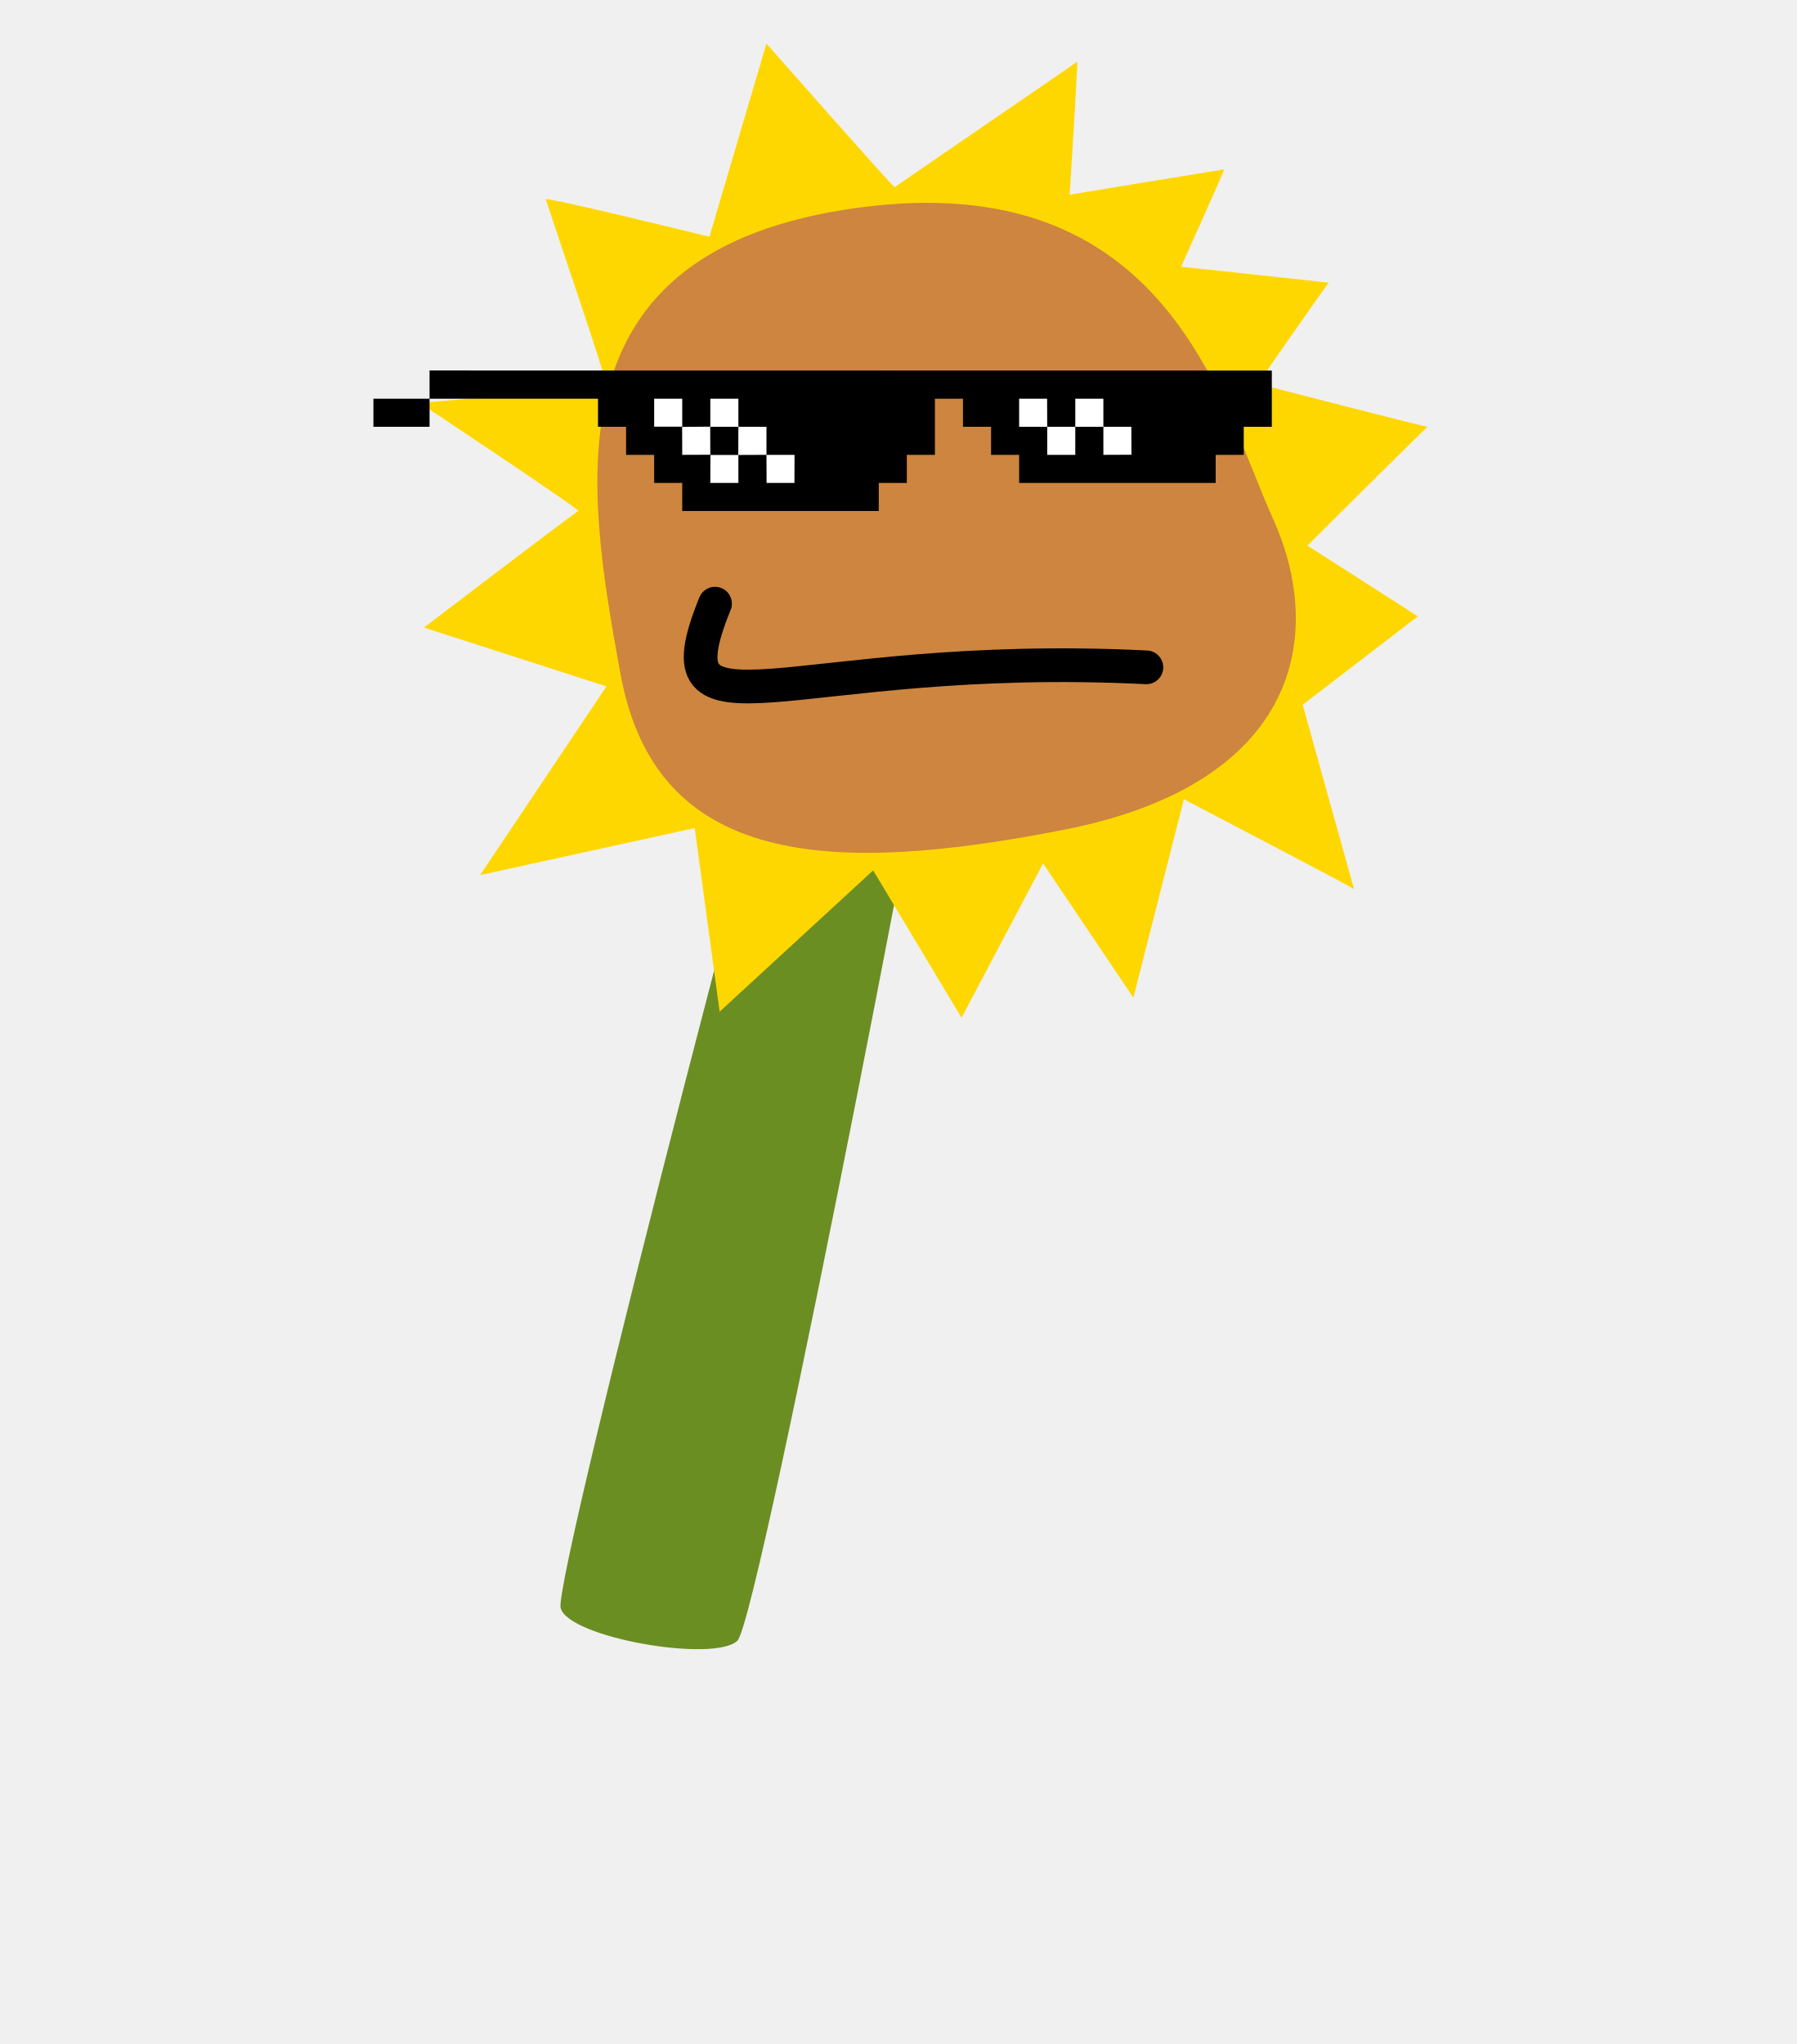
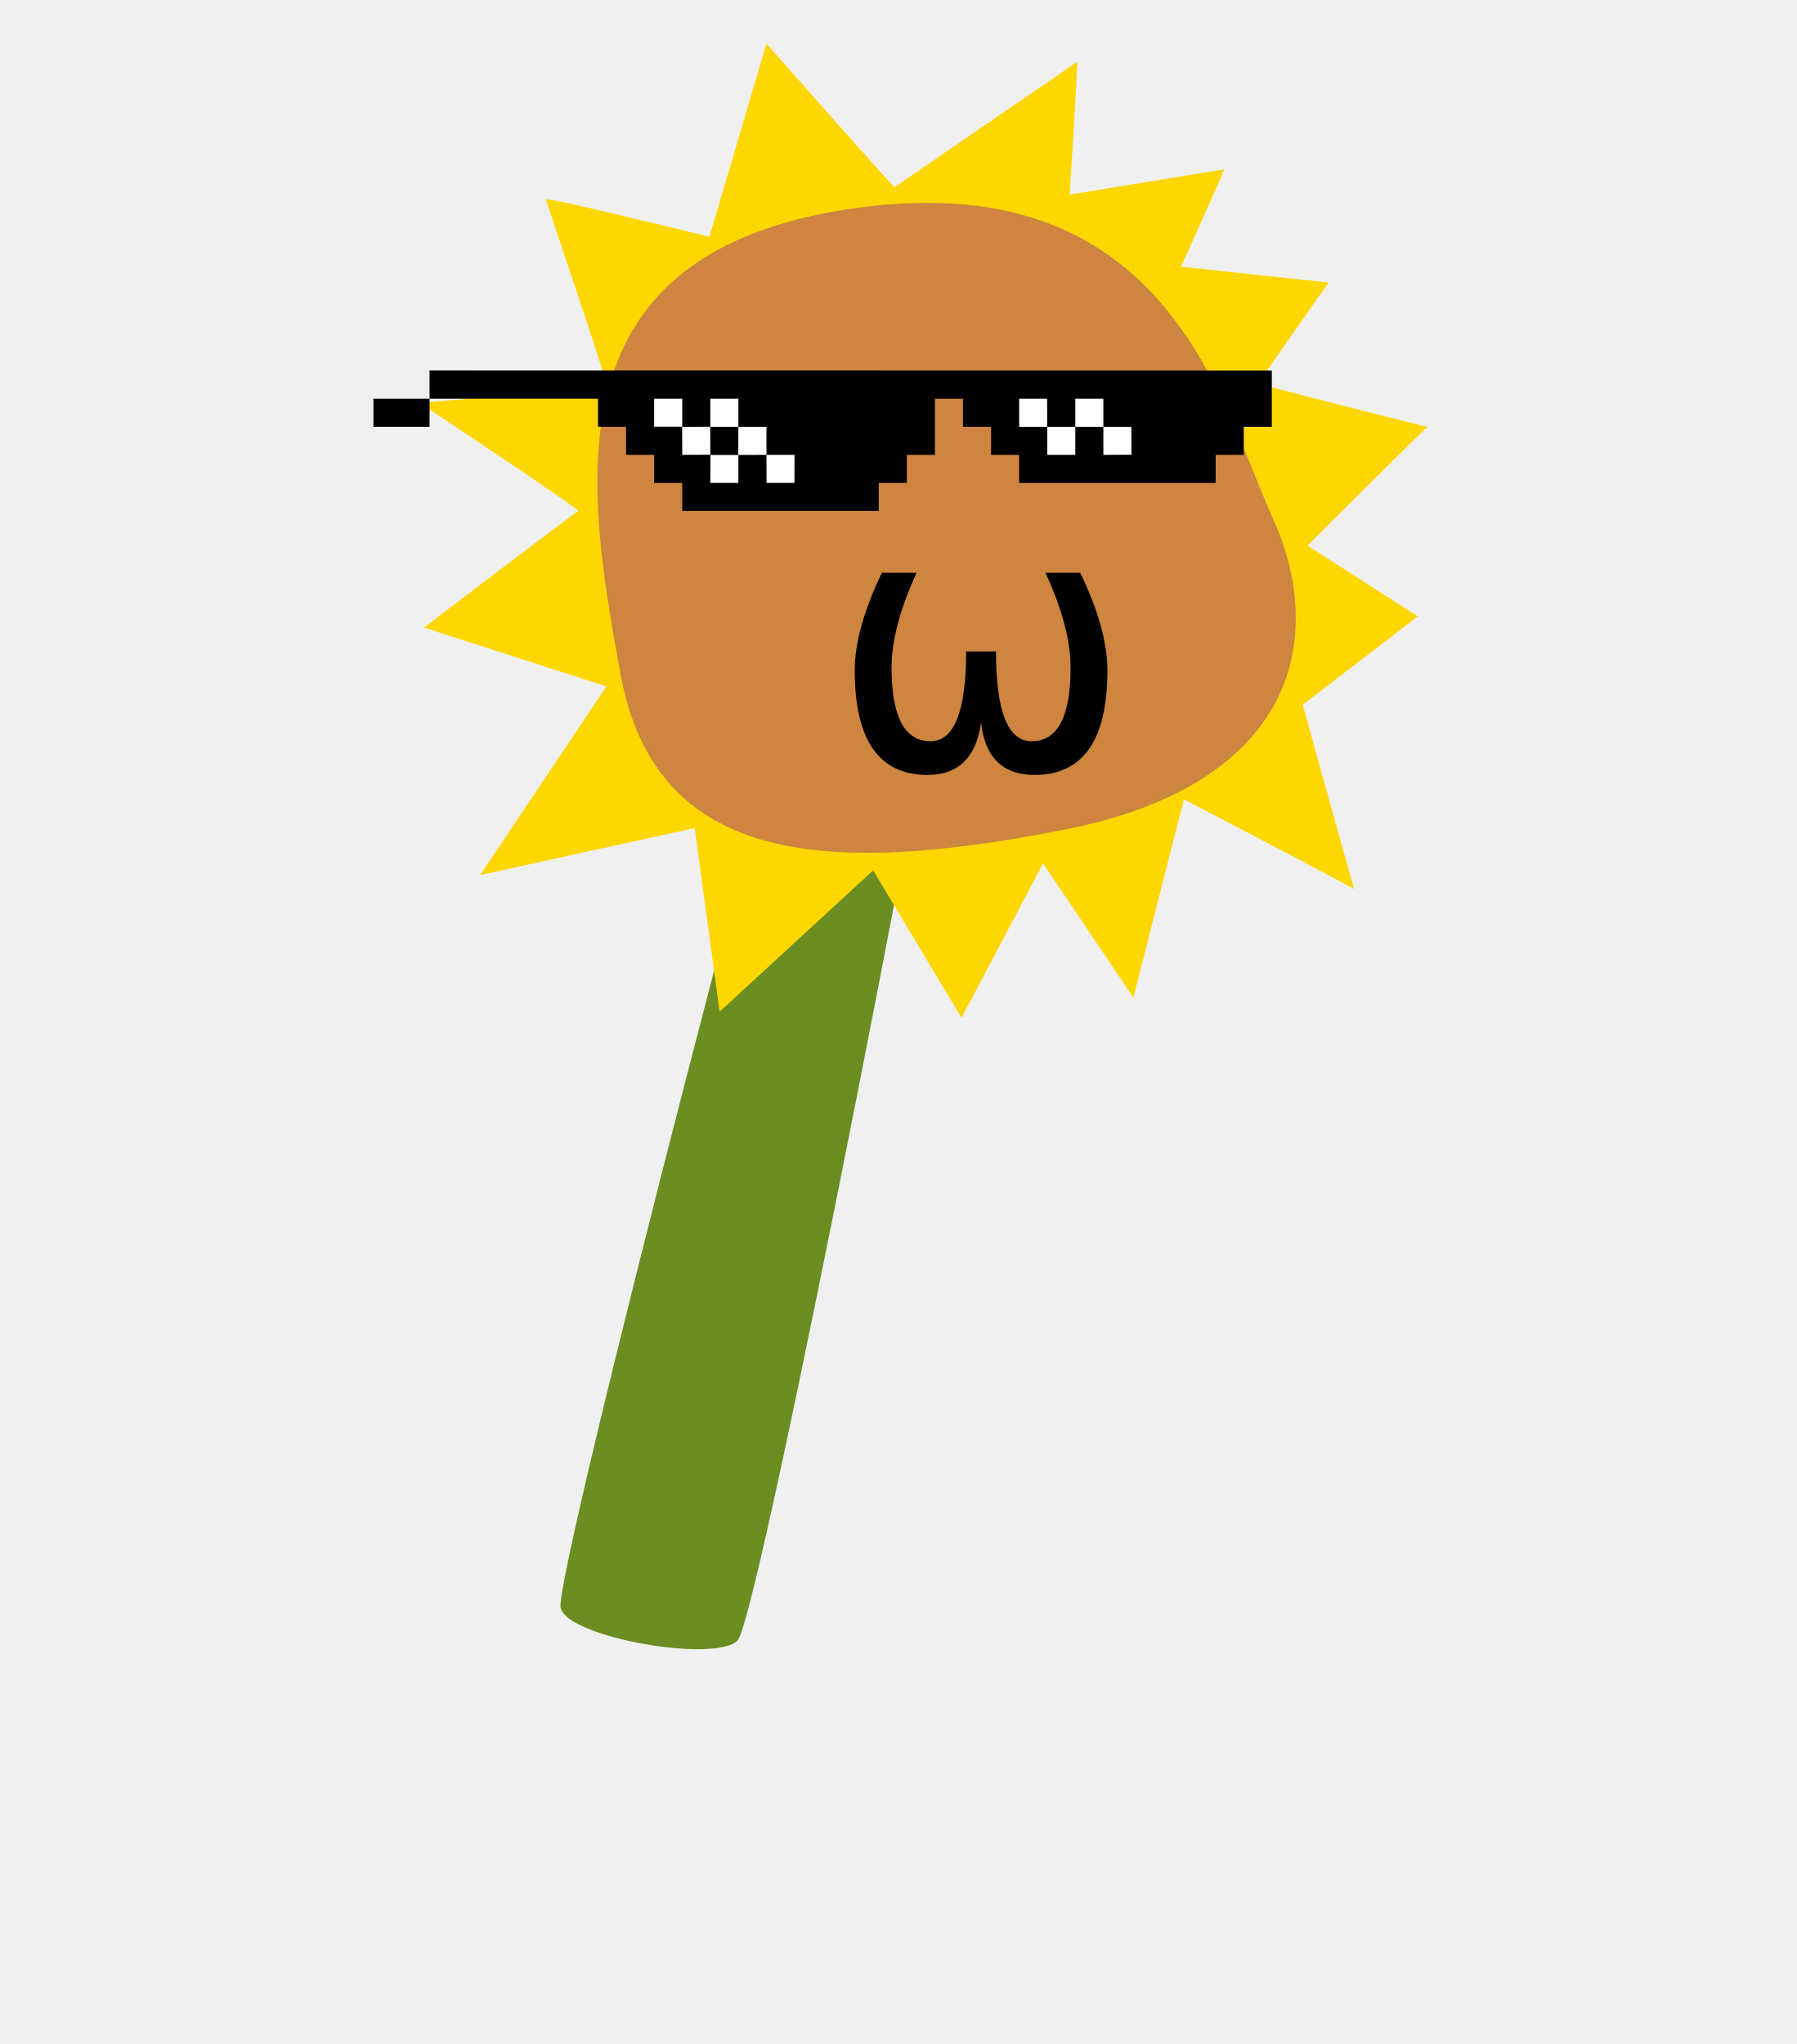
<svg xmlns="http://www.w3.org/2000/svg" width="160" height="182">
  <path id="stem standing" fill="olivedrab" stroke="black" stroke-width="0" d="M 74.25,48.66            C 76.19,45.81 85.17,46.43 85.34,48.72              85.52,51.01 67.67,144.08 65.67,146.08              63.67,148.08 50.58,145.83 49.92,143.17              49.25,140.50 72.31,51.50 74.25,48.66 Z" />
  <path id="petals" fill="gold" stroke="black" stroke-width="0" d="M 63.17,21.08            C 63.17,21.08 68.25,3.88 68.25,3.88              68.25,3.88 79.58,16.75 79.67,16.67              79.75,16.58 95.83,5.58 95.92,5.50              96.00,5.42 95.25,17.33 95.25,17.33              95.25,17.33 108.92,15.08 109.00,15.08              109.08,15.08 105.17,23.75 105.17,23.75              105.17,23.75 118.42,25.17 118.33,25.17              118.25,25.17 112.00,34.17 112.00,34.17              112.00,34.17 127.12,38.08 127.12,38.00              127.12,37.92 116.42,48.58 116.42,48.58              116.42,48.58 126.25,54.88 126.25,54.88              126.25,54.88 116.00,62.75 116.00,62.75              116.00,62.75 120.58,79.25 120.58,79.17              120.58,79.08 105.42,71.17 105.42,71.17              105.42,71.17 100.92,88.83 100.92,88.83              100.92,88.83 92.88,76.88 92.88,76.88              92.88,76.88 85.62,90.62 85.62,90.62              85.62,90.62 77.75,77.50 77.75,77.50              77.75,77.50 64.08,90.08 64.08,90.08              64.08,90.08 61.86,73.73 61.86,73.73              61.86,73.73 42.75,77.92 42.75,77.92              42.75,77.92 54.00,61.12 54.00,61.12              54.00,61.12 37.75,55.88 37.75,55.88              37.75,55.88 51.25,45.58 51.50,45.50              51.75,45.42 37.38,35.88 37.38,35.88              37.38,35.88 53.75,34.46 54.00,34.38              54.25,34.29 48.62,18.00 48.62,17.75              48.62,17.50 63.17,21.08 63.17,21.08 Z            M 38.25,35.50M 38.25,35.50" />
  <path id="core" fill="peru" stroke="black" stroke-width="0" d="M 76.38,18.50            C 104.00,14.75 108.75,36.00 113.38,46.25              118.00,56.50 115.75,69.75 94.75,73.88              73.75,78.00 58.38,77.12 55.25,60.00              52.12,42.88 48.75,22.25 76.38,18.50 Z" />
  <path id="dealwithit" fill="black" stroke="black" stroke-width="0" d="M 33.25,38.00            C 33.25,38.00 38.25,38.00 38.25,38.00              38.25,38.00 38.25,35.50 38.25,35.50              38.25,35.50 33.25,35.50 33.25,35.50              33.25,35.50 33.25,38.00 33.25,38.00 Z            M 38.25,32.99            C 38.25,32.99 38.25,35.50 38.25,35.50              38.25,35.50 53.25,35.50 53.25,35.50              53.25,35.50 53.25,38.00 53.25,38.00              53.25,38.00 55.75,38.00 55.75,38.00              55.75,38.00 55.75,40.50 55.75,40.50              55.75,40.50 58.25,40.50 58.25,40.50              58.25,40.50 58.25,43.00 58.25,43.00              58.25,43.00 60.75,43.00 60.75,43.00              60.75,43.00 60.75,45.50 60.75,45.50              60.75,45.50 78.25,45.50 78.25,45.50              78.25,45.50 78.25,43.00 78.25,43.00              78.25,43.00 80.75,43.00 80.75,43.00              80.75,43.00 80.75,40.50 80.75,40.50              80.75,40.50 83.25,40.50 83.25,40.50              83.25,40.50 83.25,35.50 83.25,35.50              83.25,35.50 85.75,35.50 85.75,35.50              85.75,35.50 85.75,38.00 85.75,38.00              85.75,38.00 88.25,38.00 88.25,38.00              88.25,38.00 88.25,40.50 88.25,40.50              88.25,40.50 90.75,40.50 90.75,40.50              90.75,40.50 90.75,43.00 90.75,43.00              90.75,43.00 108.25,43.00 108.25,43.00              108.25,43.00 108.25,40.50 108.25,40.50              108.25,40.50 110.75,40.50 110.75,40.50              110.75,40.50 110.75,38.00 110.75,38.00              110.75,38.00 113.25,38.00 113.25,38.00              113.25,38.00 113.25,33.00 113.25,33.00              113.25,33.00 38.25,32.99 38.25,32.99 Z" />
  <path id="highlights" fill="white" stroke="black" stroke-width="0" d="M 58.25,35.50            C 58.25,35.50 58.25,37.99 58.25,37.99              58.25,37.99 60.75,37.99 60.75,37.99              60.75,37.99 60.75,35.50 60.75,35.50              60.75,35.50 58.25,35.50 58.25,35.50 Z            M 60.74,38.01            C 60.74,38.01 63.24,37.99 63.24,37.99              63.24,37.99 63.25,40.49 63.25,40.49              63.25,40.49 60.75,40.50 60.75,40.50              60.75,40.50 60.74,38.01 60.74,38.01 Z            M 63.25,35.50            C 63.25,35.50 63.25,38.00 63.25,38.00              63.25,38.00 65.75,38.00 65.75,38.00              65.75,38.00 65.75,35.50 65.75,35.50              65.75,35.50 63.25,35.50 63.25,35.50 Z            M 65.75,38.00            C 65.75,38.00 65.74,40.51 65.74,40.51              65.74,40.51 68.25,40.50 68.25,40.50              68.25,40.50 68.25,38.00 68.25,38.00              68.25,38.00 65.75,38.00 65.75,38.00 Z            M 63.26,40.51            C 63.26,40.51 63.25,43.00 63.25,43.00              63.25,43.00 65.75,43.00 65.75,43.00              65.75,43.00 65.75,40.51 65.75,40.51              65.75,40.51 63.26,40.51 63.26,40.51 Z            M 68.25,40.50            C 68.25,40.50 68.26,43.00 68.26,43.00              68.26,43.00 70.74,43.00 70.74,43.00              70.74,43.00 70.75,40.50 70.75,40.50              70.75,40.50 68.25,40.50 68.25,40.50 Z            M 90.75,35.50            C 90.75,35.50 90.75,38.00 90.75,38.00              90.75,38.00 93.25,38.00 93.25,38.00              93.25,38.00 93.24,35.50 93.24,35.50              93.24,35.50 90.75,35.50 90.75,35.50 Z            M 93.25,38.00            C 93.25,38.00 93.25,40.50 93.25,40.50              93.25,40.50 95.75,40.50 95.75,40.50              95.75,40.50 95.75,38.00 95.75,38.00              95.75,38.00 93.25,38.00 93.25,38.00 Z            M 95.75,35.50            C 95.75,35.50 95.75,38.00 95.75,38.00              95.75,38.00 98.25,38.00 98.25,38.00              98.25,38.00 98.25,35.50 98.25,35.50              98.25,35.50 95.75,35.50 95.75,35.50 Z            M 98.25,38.00            C 98.25,38.00 98.25,40.50 98.25,40.50              98.25,40.50 100.75,40.49 100.75,40.49              100.75,40.49 100.74,38.00 100.74,38.00              100.74,38.00 98.25,38.00 98.25,38.00 Z" />
-   <path id="grin" fill="none" stroke="black" stroke-width="3" stroke-linecap="round" d="M 102.08,59.42            C 70.17,57.83 58.18,67.20 63.67,53.75" />
+   <path id="ω" fill="black" stroke="black" stroke-width="0" d="M 87.36,64.33            C 87.70,67.44 89.29,69.00 92.12,69.00              96.45,69.00 98.61,65.90 98.61,59.69              98.61,57.24 97.80,54.34 96.19,51.00              96.19,51.00 93.09,51.00 93.09,51.00              94.58,54.22 95.33,57.04 95.33,59.45              95.33,63.82 94.17,66.00 91.86,66.00              89.74,66.00 88.69,63.33 88.69,58.00              88.69,58.00 86.03,58.00 86.03,58.00              86.03,63.33 84.97,66.00 82.86,66.00              80.55,66.00 79.39,63.82 79.39,59.45              79.39,57.04 80.14,54.22 81.62,51.00              81.62,51.00 78.53,51.00 78.53,51.00              76.92,54.34 76.11,57.24 76.11,59.69              76.11,65.90 78.27,69.00 82.59,69.00              85.34,69.00 86.93,67.44 87.36,64.33 Z" />
</svg>
